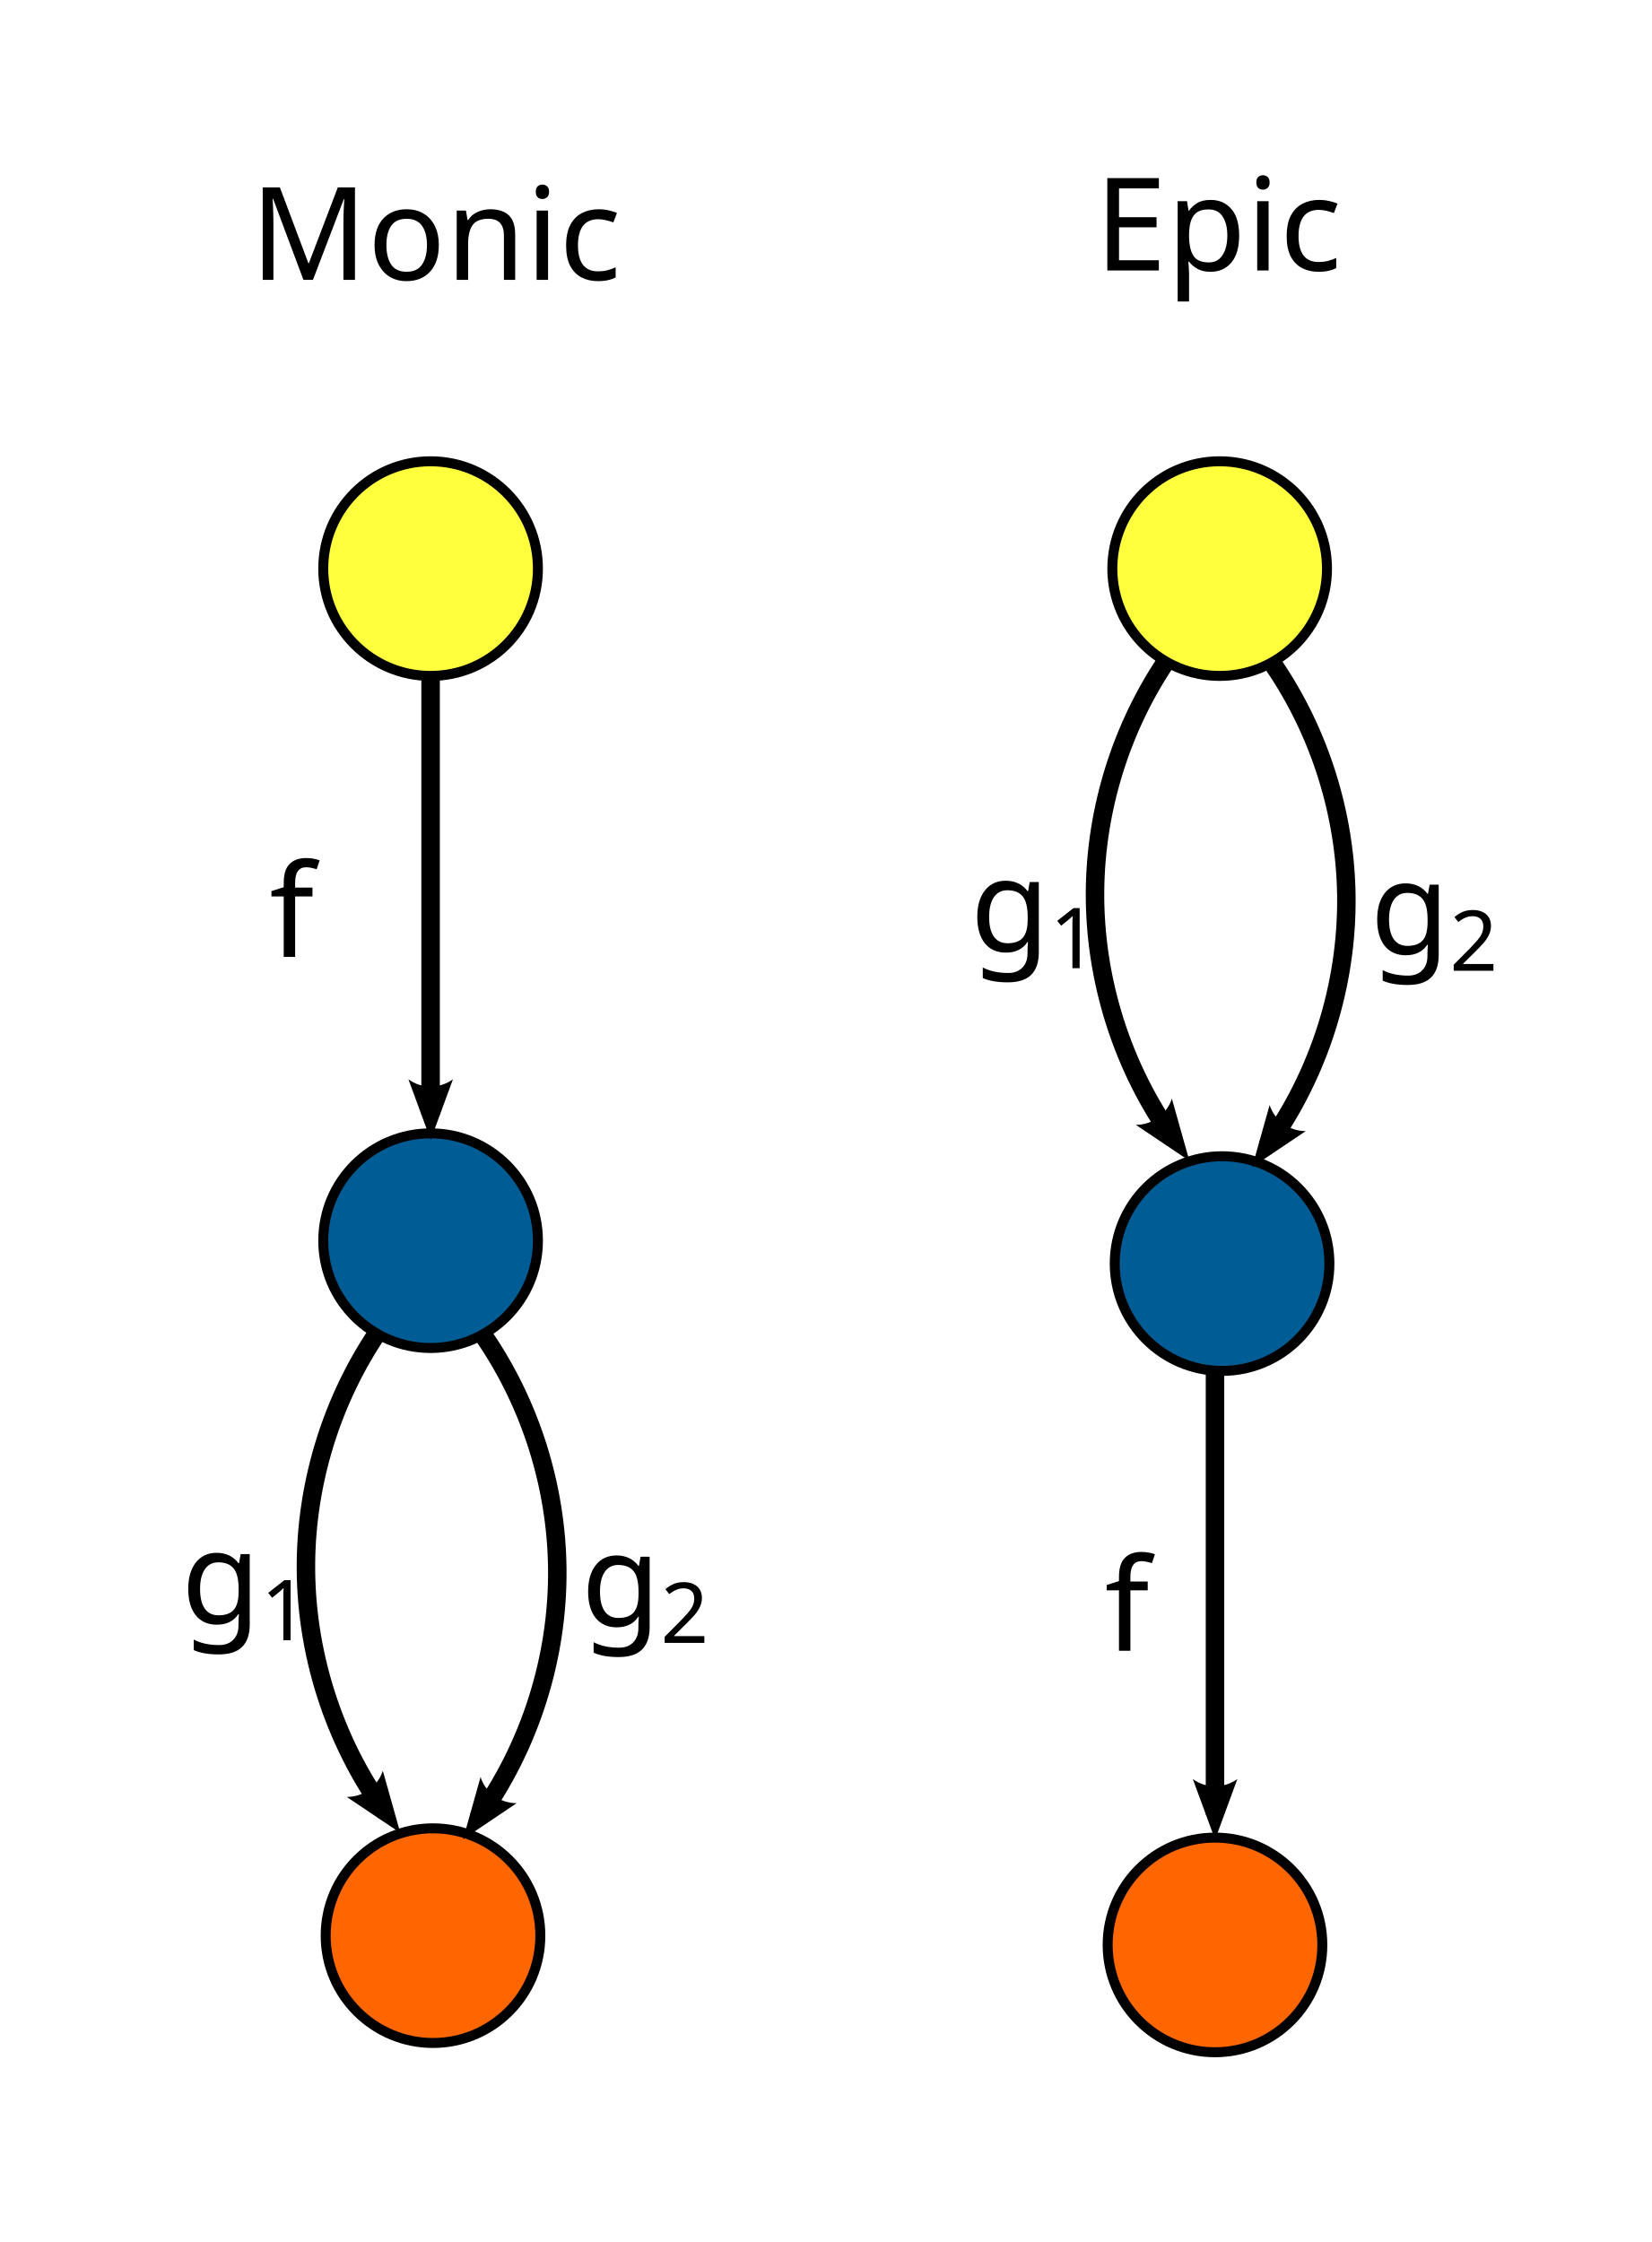
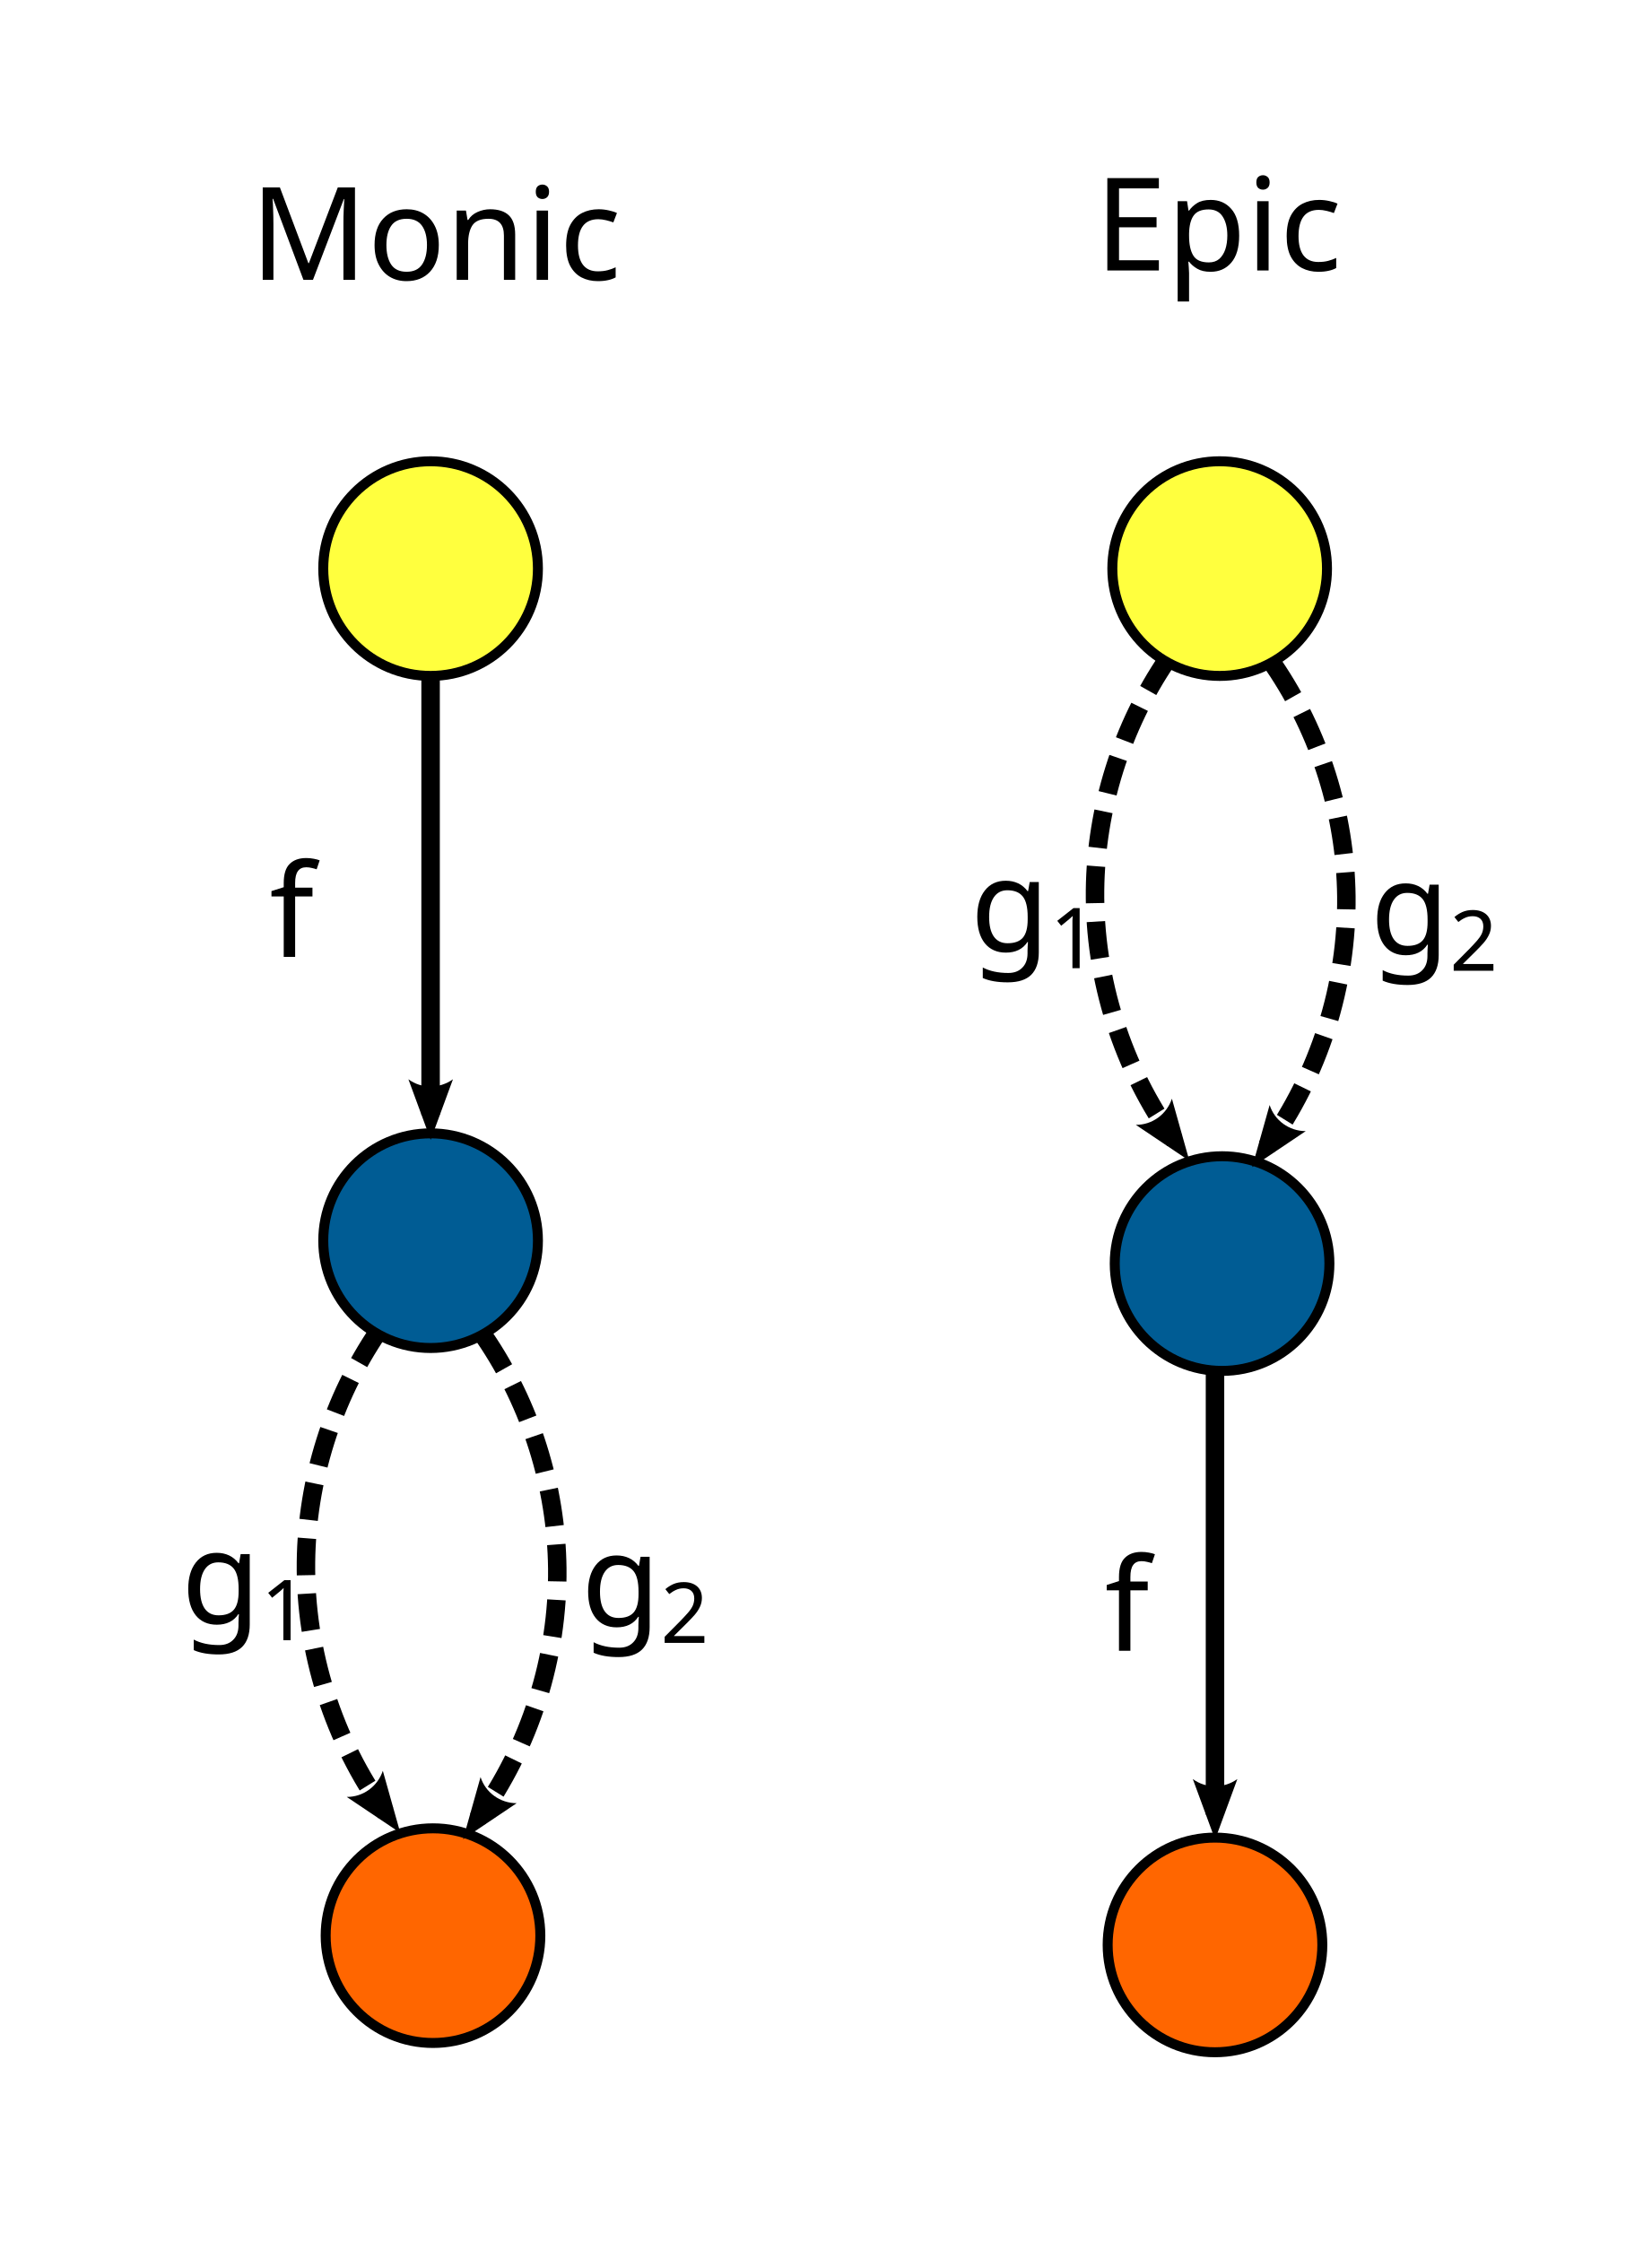
<svg xmlns="http://www.w3.org/2000/svg" width="178.758" height="242.684" id="svg3097" version="1.1">
  <defs id="defs3099">
    <marker orient="auto" refY="0" refX="0" id="Arrow2Send" style="overflow:visible">
      <path id="path4138" style="fill-rule:evenodd;stroke-width:0.625;stroke-linejoin:round" d="M 8.719,4.034 -2.207,0.016 8.719,-4.002 c -1.745,2.372 -1.735,5.617 -6e-7,8.035 z" transform="matrix(-0.3,0,0,-0.3,0.69,0)" />
    </marker>
    <marker orient="auto" refY="0" refX="0" id="Arrow2Lend" style="overflow:visible">
      <path id="path4126" style="fill-rule:evenodd;stroke-width:0.625;stroke-linejoin:round" d="M 8.719,4.034 -2.207,0.016 8.719,-4.002 c -1.745,2.372 -1.735,5.617 -6e-7,8.035 z" transform="matrix(-1.1,0,0,-1.1,-1.1,0)" />
    </marker>
    <marker orient="auto" refY="0" refX="0" id="Arrow1Lend" style="overflow:visible">
      <path id="path4108" d="M 0,0 5,-5 -12.5,0 5,5 0,0 z" style="fill-rule:evenodd;stroke:#000000;stroke-width:1pt" transform="matrix(-0.8,0,0,-0.8,-10,0)" />
    </marker>
    <marker orient="auto" refY="0" refX="0" id="Arrow2Send-1" style="overflow:visible">
      <path id="path4138-2" style="fill-rule:evenodd;stroke-width:0.625;stroke-linejoin:round" d="M 8.719,4.034 -2.207,0.016 8.719,-4.002 c -1.745,2.372 -1.735,5.617 -6e-7,8.035 z" transform="matrix(-0.3,0,0,-0.3,0.69,0)" />
    </marker>
    <marker orient="auto" refY="0" refX="0" id="marker5672" style="overflow:visible">
      <path id="path5674" style="fill-rule:evenodd;stroke-width:0.625;stroke-linejoin:round" d="M 8.719,4.034 -2.207,0.016 8.719,-4.002 c -1.745,2.372 -1.735,5.617 -6e-7,8.035 z" transform="matrix(-0.3,0,0,-0.3,0.69,0)" />
    </marker>
    <marker orient="auto" refY="0" refX="0" id="marker5677" style="overflow:visible">
      <path id="path5679" style="fill-rule:evenodd;stroke-width:0.625;stroke-linejoin:round" d="M 8.719,4.034 -2.207,0.016 8.719,-4.002 c -1.745,2.372 -1.735,5.617 -6e-7,8.035 z" transform="matrix(-0.3,0,0,-0.3,0.69,0)" />
    </marker>
  </defs>
  <g id="layer1" transform="translate(-360.8206,-113.9429)">
-     <g id="g5768" transform="translate(0,-0.5523)">
-       <path transform="translate(324.0895,-1069.904)" d="m 94.954,1245.947 c 0,6.416 -5.201,11.617 -11.617,11.617 -6.416,0 -11.617,-5.201 -11.617,-11.617 0,-6.416 5.201,-11.617 11.617,-11.617 6.416,0 11.617,5.201 11.617,11.617 z" id="path16943" style="color:#000000;fill:#ffff3e;fill-opacity:1;fill-rule:nonzero;stroke:#000000;stroke-width:1.08;stroke-linecap:butt;stroke-linejoin:miter;stroke-miterlimit:4;stroke-opacity:1;stroke-dasharray:none;stroke-dashoffset:0;marker:none;visibility:visible;display:inline;overflow:visible;enable-background:accumulate" />
-       <path transform="matrix(-1,0,0,1,491.0248,-921.9286)" d="m 94.954,1245.947 c 0,6.416 -5.201,11.617 -11.617,11.617 -6.416,0 -11.617,-5.201 -11.617,-11.617 0,-6.416 5.201,-11.617 11.617,-11.617 6.416,0 11.617,5.201 11.617,11.617 z" id="path16943-7" style="color:#000000;fill:#ff6600;fill-opacity:1;fill-rule:nonzero;stroke:#000000;stroke-width:1.08;stroke-linecap:butt;stroke-linejoin:miter;stroke-miterlimit:4;stroke-opacity:1;stroke-dasharray:none;stroke-dashoffset:0;marker:none;visibility:visible;display:inline;overflow:visible;enable-background:accumulate" />
-       <path transform="matrix(-1,0,0,1,490.7647,-997.1559)" d="m 94.954,1245.947 c 0,6.416 -5.201,11.617 -11.617,11.617 -6.416,0 -11.617,-5.201 -11.617,-11.617 0,-6.416 5.201,-11.617 11.617,-11.617 6.416,0 11.617,5.201 11.617,11.617 z" id="path16943-9-5-5" style="color:#000000;fill:#005c94;fill-opacity:1;fill-rule:nonzero;stroke:#000000;stroke-width:1.08;stroke-linecap:butt;stroke-linejoin:miter;stroke-miterlimit:4;stroke-opacity:1;stroke-dasharray:none;stroke-dashoffset:0;marker:none;visibility:visible;display:inline;overflow:visible;enable-background:accumulate" />
-       <path id="path4035" d="m 407.427,187.427 -10e-6,47.747" style="fill:none;stroke:#000000;stroke-width:2;stroke-linecap:butt;stroke-linejoin:miter;stroke-miterlimit:4;stroke-opacity:1;stroke-dasharray:none;marker-end:url(#Arrow2Send)" />
-       <text id="text4037" y="218.076" x="390" style="font-size:14px;font-style:normal;font-variant:normal;font-weight:normal;font-stretch:normal;line-height:125%;letter-spacing:0px;word-spacing:0px;fill:#000000;fill-opacity:1;stroke:none;font-family:Adobe Garamond Pro;-inkscape-font-specification:Adobe Garamond Pro" xml:space="preserve">
-         <tspan y="218.076" x="390" id="tspan4039">f</tspan>
-       </text>
-       <path id="path4064" d="m 413.283,259.252 c 4.985,7.326 7.755,16.139 7.857,25 0.111,9.651 -2.958,19.313 -8.619,27.13" style="fill:none;stroke:#000000;stroke-width:2;stroke-linecap:butt;stroke-linejoin:miter;stroke-miterlimit:4;stroke-opacity:1;stroke-dasharray:none;marker-end:url(#Arrow2Send)" />
-       <path id="path4064-2" d="m 401.794,258.583 c -4.985,7.326 -7.755,16.139 -7.857,25 -0.111,9.651 2.958,19.313 8.619,27.13" style="fill:none;stroke:#000000;stroke-width:2;stroke-linecap:butt;stroke-linejoin:miter;stroke-miterlimit:4;stroke-opacity:1;stroke-dasharray:none;marker-end:url(#Arrow2Send)" />
-       <text id="text4093" y="290.505" x="423.714" style="font-size:14px;font-style:normal;font-variant:normal;font-weight:normal;font-stretch:normal;line-height:125%;letter-spacing:0px;word-spacing:0px;fill:#000000;fill-opacity:1;stroke:none;font-family:Adobe Garamond Pro;-inkscape-font-specification:Adobe Garamond Pro" xml:space="preserve">
-         <tspan y="290.505" x="423.714" id="tspan4095">g<tspan id="tspan4097" style="font-size:65.001%;baseline-shift:sub">2</tspan>
-         </tspan>
-       </text>
-       <text id="text4089" y="290.219" x="380.429" style="font-size:14px;font-style:normal;font-variant:normal;font-weight:normal;font-stretch:normal;line-height:125%;letter-spacing:0px;word-spacing:0px;fill:#000000;fill-opacity:1;stroke:none;font-family:Adobe Garamond Pro;-inkscape-font-specification:Adobe Garamond Pro" xml:space="preserve">
-         <tspan y="290.219" x="380.429" id="tspan4091">g<tspan id="tspan4099" style="font-size:65.001%;baseline-shift:sub">1</tspan>
-         </tspan>
-       </text>
-     </g>
-     <g id="g5752">
-       <path transform="translate(408.9923,-921.4764)" d="m 94.954,1245.947 c 0,6.416 -5.201,11.617 -11.617,11.617 -6.416,0 -11.617,-5.201 -11.617,-11.617 0,-6.416 5.201,-11.617 11.617,-11.617 6.416,0 11.617,5.201 11.617,11.617 z" id="path16943-2" style="color:#000000;fill:#ff6600;fill-opacity:1;fill-rule:nonzero;stroke:#000000;stroke-width:1.08;stroke-linecap:butt;stroke-linejoin:miter;stroke-miterlimit:4;stroke-opacity:1;stroke-dasharray:none;stroke-dashoffset:0;marker:none;visibility:visible;display:inline;overflow:visible;enable-background:accumulate" />
-       <path transform="matrix(-1,0,0,1,576.4327,-995.2292)" d="m 94.954,1245.947 c 0,6.416 -5.201,11.617 -11.617,11.617 -6.416,0 -11.617,-5.201 -11.617,-11.617 0,-6.416 5.201,-11.617 11.617,-11.617 6.416,0 11.617,5.201 11.617,11.617 z" id="path16943-7-6" style="color:#000000;fill:#005c94;fill-opacity:1;fill-rule:nonzero;stroke:#000000;stroke-width:1.08;stroke-linecap:butt;stroke-linejoin:miter;stroke-miterlimit:4;stroke-opacity:1;stroke-dasharray:none;stroke-dashoffset:0;marker:none;visibility:visible;display:inline;overflow:visible;enable-background:accumulate" />
-       <path transform="matrix(-1,0,0,1,576.1725,-1070.457)" d="m 94.954,1245.947 c 0,6.416 -5.201,11.617 -11.617,11.617 -6.416,0 -11.617,-5.201 -11.617,-11.617 0,-6.416 5.201,-11.617 11.617,-11.617 6.416,0 11.617,5.201 11.617,11.617 z" id="path16943-9-5-5-4" style="color:#000000;fill:#ffff3e;fill-opacity:1;fill-rule:nonzero;stroke:#000000;stroke-width:1.08;stroke-linecap:butt;stroke-linejoin:miter;stroke-miterlimit:4;stroke-opacity:1;stroke-dasharray:none;stroke-dashoffset:0;marker:none;visibility:visible;display:inline;overflow:visible;enable-background:accumulate" />
-       <path id="path4035-6" d="m 492.33,262.619 -1e-5,47.747" style="fill:none;stroke:#000000;stroke-width:2;stroke-linecap:butt;stroke-linejoin:miter;stroke-miterlimit:4;stroke-opacity:1;stroke-dasharray:none;marker-end:url(#Arrow2Send)" />
-       <text id="text4037-9" y="292.633" x="480.408" style="font-size:14px;font-style:normal;font-variant:normal;font-weight:normal;font-stretch:normal;line-height:125%;letter-spacing:0px;word-spacing:0px;fill:#000000;fill-opacity:1;stroke:none;font-family:Adobe Garamond Pro;-inkscape-font-specification:Adobe Garamond Pro" xml:space="preserve">
-         <tspan y="292.633" x="480.408" id="tspan4039-6">f</tspan>
-       </text>
-       <path id="path4064-9" d="m 498.691,185.952 c 4.985,7.326 7.755,16.139 7.857,25 0.111,9.651 -2.958,19.313 -8.619,27.13" style="fill:none;stroke:#000000;stroke-width:2;stroke-linecap:butt;stroke-linejoin:miter;stroke-miterlimit:4;stroke-opacity:1;stroke-dasharray:none;marker-end:url(#Arrow2Send)" />
-       <path id="path4064-2-9" d="m 487.202,185.282 c -4.985,7.326 -7.755,16.139 -7.857,25 -0.111,9.651 2.958,19.313 8.619,27.13" style="fill:none;stroke:#000000;stroke-width:2;stroke-linecap:butt;stroke-linejoin:miter;stroke-miterlimit:4;stroke-opacity:1;stroke-dasharray:none;marker-end:url(#Arrow2Send)" />
-       <text id="text4093-4" y="217.204" x="509.122" style="font-size:14px;font-style:normal;font-variant:normal;font-weight:normal;font-stretch:normal;line-height:125%;letter-spacing:0px;word-spacing:0px;fill:#000000;fill-opacity:1;stroke:none;font-family:Adobe Garamond Pro;-inkscape-font-specification:Adobe Garamond Pro" xml:space="preserve">
-         <tspan y="217.204" x="509.122" id="tspan4095-0">g<tspan id="tspan4097-9" style="font-size:65.001%;baseline-shift:sub">2</tspan>
-         </tspan>
-       </text>
-       <text id="text4089-5" y="216.919" x="465.836" style="font-size:14px;font-style:normal;font-variant:normal;font-weight:normal;font-stretch:normal;line-height:125%;letter-spacing:0px;word-spacing:0px;fill:#000000;fill-opacity:1;stroke:none;font-family:Adobe Garamond Pro;-inkscape-font-specification:Adobe Garamond Pro" xml:space="preserve">
-         <tspan y="216.919" x="465.836" id="tspan4091-1">g<tspan id="tspan4099-0" style="font-size:65.001%;baseline-shift:sub">1</tspan>
-         </tspan>
-       </text>
-     </g>
+     <path style="color:#000000;fill:#ffff3e;fill-opacity:1;fill-rule:nonzero;stroke:#000000;stroke-width:1.08;stroke-linecap:butt;stroke-linejoin:miter;stroke-miterlimit:4;stroke-opacity:1;stroke-dasharray:none;stroke-dashoffset:0;marker:none;visibility:visible;display:inline;overflow:visible;enable-background:accumulate" id="path16943" d="m 94.954,1245.947 a 11.617,11.617 0 1 1 -23.234,0 11.617,11.617 0 1 1 23.234,0 z" transform="translate(324.0895,-1070.457)" />
+     <path style="color:#000000;fill:#ff6600;fill-opacity:1;fill-rule:nonzero;stroke:#000000;stroke-width:1.08;stroke-linecap:butt;stroke-linejoin:miter;stroke-miterlimit:4;stroke-opacity:1;stroke-dasharray:none;stroke-dashoffset:0;marker:none;visibility:visible;display:inline;overflow:visible;enable-background:accumulate" id="path16943-7" d="m 94.954,1245.947 a 11.617,11.617 0 1 1 -23.234,0 11.617,11.617 0 1 1 23.234,0 z" transform="matrix(-1,0,0,1,491.0248,-922.4809)" />
+     <path style="color:#000000;fill:#005c94;fill-opacity:1;fill-rule:nonzero;stroke:#000000;stroke-width:1.08;stroke-linecap:butt;stroke-linejoin:miter;stroke-miterlimit:4;stroke-opacity:1;stroke-dasharray:none;stroke-dashoffset:0;marker:none;visibility:visible;display:inline;overflow:visible;enable-background:accumulate" id="path16943-9-5-5" d="m 94.954,1245.947 a 11.617,11.617 0 1 1 -23.234,0 11.617,11.617 0 1 1 23.234,0 z" transform="matrix(-1,0,0,1,490.7647,-997.7082)" />
+     <path style="fill:none;stroke:#000000;stroke-width:2;stroke-linecap:butt;stroke-linejoin:miter;stroke-miterlimit:4;stroke-opacity:1;stroke-dasharray:none;marker-end:url(#Arrow2Send)" d="m 407.427,186.874 -10e-6,47.747" id="path4035" />
+     <text xml:space="preserve" style="font-size:14px;font-style:normal;font-variant:normal;font-weight:normal;font-stretch:normal;line-height:125%;letter-spacing:0px;word-spacing:0px;fill:#000000;fill-opacity:1;stroke:none;font-family:Adobe Garamond Pro;-inkscape-font-specification:Adobe Garamond Pro" x="390" y="217.524" id="text4037">
+       <tspan id="tspan4039" x="390" y="217.524">f</tspan>
+     </text>
+     <path style="fill:none;stroke:#000000;stroke-width:2;stroke-linecap:butt;stroke-linejoin:miter;stroke-miterlimit:4;stroke-opacity:1;stroke-dasharray:4,2;marker-end:url(#Arrow2Send);marker-start:none;stroke-dashoffset:0" d="m 413.283,258.7 c 4.985,7.326 7.755,16.139 7.857,25 0.111,9.651 -2.958,19.313 -8.619,27.13" id="path4064" />
+     <path style="fill:none;stroke:#000000;stroke-width:2;stroke-linecap:butt;stroke-linejoin:miter;stroke-miterlimit:4;stroke-opacity:1;stroke-dasharray:4,2;marker-end:url(#Arrow2Send);marker-start:none;stroke-dashoffset:0" d="m 401.794,258.031 c -4.985,7.326 -7.755,16.139 -7.857,25 -0.111,9.651 2.958,19.313 8.619,27.13" id="path4064-2" />
+     <text xml:space="preserve" style="font-size:14px;font-style:normal;font-variant:normal;font-weight:normal;font-stretch:normal;line-height:125%;letter-spacing:0px;word-spacing:0px;fill:#000000;fill-opacity:1;stroke:none;font-family:Adobe Garamond Pro;-inkscape-font-specification:Adobe Garamond Pro" x="423.714" y="289.953" id="text4093">
+       <tspan id="tspan4095" x="423.714" y="289.953">g<tspan style="font-size:65.001%;baseline-shift:sub" id="tspan4097">2</tspan>
+       </tspan>
+     </text>
+     <text xml:space="preserve" style="font-size:14px;font-style:normal;font-variant:normal;font-weight:normal;font-stretch:normal;line-height:125%;letter-spacing:0px;word-spacing:0px;fill:#000000;fill-opacity:1;stroke:none;font-family:Adobe Garamond Pro;-inkscape-font-specification:Adobe Garamond Pro" x="380.429" y="289.667" id="text4089">
+       <tspan id="tspan4091" x="380.429" y="289.667">g<tspan style="font-size:65.001%;baseline-shift:sub" id="tspan4099">1</tspan>
+       </tspan>
+     </text>
+     <path style="color:#000000;fill:#ff6600;fill-opacity:1;fill-rule:nonzero;stroke:#000000;stroke-width:1.08;stroke-linecap:butt;stroke-linejoin:miter;stroke-miterlimit:4;stroke-opacity:1;stroke-dasharray:none;stroke-dashoffset:0;marker:none;visibility:visible;display:inline;overflow:visible;enable-background:accumulate" id="path16943-2" d="m 94.954,1245.947 a 11.617,11.617 0 1 1 -23.234,0 11.617,11.617 0 1 1 23.234,0 z" transform="translate(408.9923,-921.4764)" />
+     <path style="color:#000000;fill:#005c94;fill-opacity:1;fill-rule:nonzero;stroke:#000000;stroke-width:1.08;stroke-linecap:butt;stroke-linejoin:miter;stroke-miterlimit:4;stroke-opacity:1;stroke-dasharray:none;stroke-dashoffset:0;marker:none;visibility:visible;display:inline;overflow:visible;enable-background:accumulate" id="path16943-7-6" d="m 94.954,1245.947 a 11.617,11.617 0 1 1 -23.234,0 11.617,11.617 0 1 1 23.234,0 z" transform="matrix(-1,0,0,1,576.4327,-995.2292)" />
+     <path style="color:#000000;fill:#ffff3e;fill-opacity:1;fill-rule:nonzero;stroke:#000000;stroke-width:1.08;stroke-linecap:butt;stroke-linejoin:miter;stroke-miterlimit:4;stroke-opacity:1;stroke-dasharray:none;stroke-dashoffset:0;marker:none;visibility:visible;display:inline;overflow:visible;enable-background:accumulate" id="path16943-9-5-5-4" d="m 94.954,1245.947 a 11.617,11.617 0 1 1 -23.234,0 11.617,11.617 0 1 1 23.234,0 z" transform="matrix(-1,0,0,1,576.1725,-1070.457)" />
+     <path style="fill:none;stroke:#000000;stroke-width:2;stroke-linecap:butt;stroke-linejoin:miter;stroke-miterlimit:4;stroke-opacity:1;stroke-dasharray:none;marker-end:url(#Arrow2Send)" d="m 492.33,262.619 -1e-5,47.747" id="path4035-6" />
+     <text xml:space="preserve" style="font-size:14px;font-style:normal;font-variant:normal;font-weight:normal;font-stretch:normal;line-height:125%;letter-spacing:0px;word-spacing:0px;fill:#000000;fill-opacity:1;stroke:none;font-family:Adobe Garamond Pro;-inkscape-font-specification:Adobe Garamond Pro" x="480.408" y="292.633" id="text4037-9">
+       <tspan id="tspan4039-6" x="480.408" y="292.633">f</tspan>
+     </text>
+     <path style="fill:none;stroke:#000000;stroke-width:2;stroke-linecap:butt;stroke-linejoin:miter;stroke-miterlimit:4;stroke-opacity:1;stroke-dasharray:4,2;marker-end:url(#Arrow2Send);marker-start:none;stroke-dashoffset:0" d="m 498.691,185.952 c 4.985,7.326 7.755,16.139 7.857,25 0.111,9.651 -2.958,19.313 -8.619,27.13" id="path4064-9" />
+     <path style="fill:none;stroke:#000000;stroke-width:2;stroke-linecap:butt;stroke-linejoin:miter;stroke-miterlimit:4;stroke-opacity:1;stroke-dasharray:4,2;marker-end:url(#Arrow2Send);marker-start:none;stroke-dashoffset:0" d="m 487.202,185.282 c -4.985,7.326 -7.755,16.139 -7.857,25 -0.111,9.651 2.958,19.313 8.619,27.13" id="path4064-2-9" />
+     <text xml:space="preserve" style="font-size:14px;font-style:normal;font-variant:normal;font-weight:normal;font-stretch:normal;line-height:125%;letter-spacing:0px;word-spacing:0px;fill:#000000;fill-opacity:1;stroke:none;font-family:Adobe Garamond Pro;-inkscape-font-specification:Adobe Garamond Pro" x="509.122" y="217.204" id="text4093-4">
+       <tspan id="tspan4095-0" x="509.122" y="217.204">g<tspan style="font-size:65.001%;baseline-shift:sub" id="tspan4097-9">2</tspan>
+       </tspan>
+     </text>
+     <text xml:space="preserve" style="font-size:14px;font-style:normal;font-variant:normal;font-weight:normal;font-stretch:normal;line-height:125%;letter-spacing:0px;word-spacing:0px;fill:#000000;fill-opacity:1;stroke:none;font-family:Adobe Garamond Pro;-inkscape-font-specification:Adobe Garamond Pro" x="465.836" y="216.919" id="text4089-5">
+       <tspan id="tspan4091-1" x="465.836" y="216.919">g<tspan style="font-size:65.001%;baseline-shift:sub" id="tspan4099-0">1</tspan>
+       </tspan>
+     </text>
    <text xml:space="preserve" style="font-size:14px;font-style:normal;font-variant:normal;font-weight:normal;font-stretch:normal;line-height:125%;letter-spacing:0px;word-spacing:0px;fill:#000000;fill-opacity:1;stroke:none;font-family:Adobe Garamond Pro;-inkscape-font-specification:Adobe Garamond Pro" x="387.899" y="144.235" id="text5744">
      <tspan id="tspan5746" x="387.899" y="144.235">Monic</tspan>
    </text>
    <text xml:space="preserve" style="font-size:14px;font-style:normal;font-variant:normal;font-weight:normal;font-stretch:normal;line-height:125%;letter-spacing:0px;word-spacing:0px;fill:#000000;fill-opacity:1;stroke:none;font-family:Adobe Garamond Pro;-inkscape-font-specification:Adobe Garamond Pro" x="479.317" y="143.225" id="text5748">
      <tspan id="tspan5750" x="479.317" y="143.225">Epic</tspan>
    </text>
  </g>
</svg>
